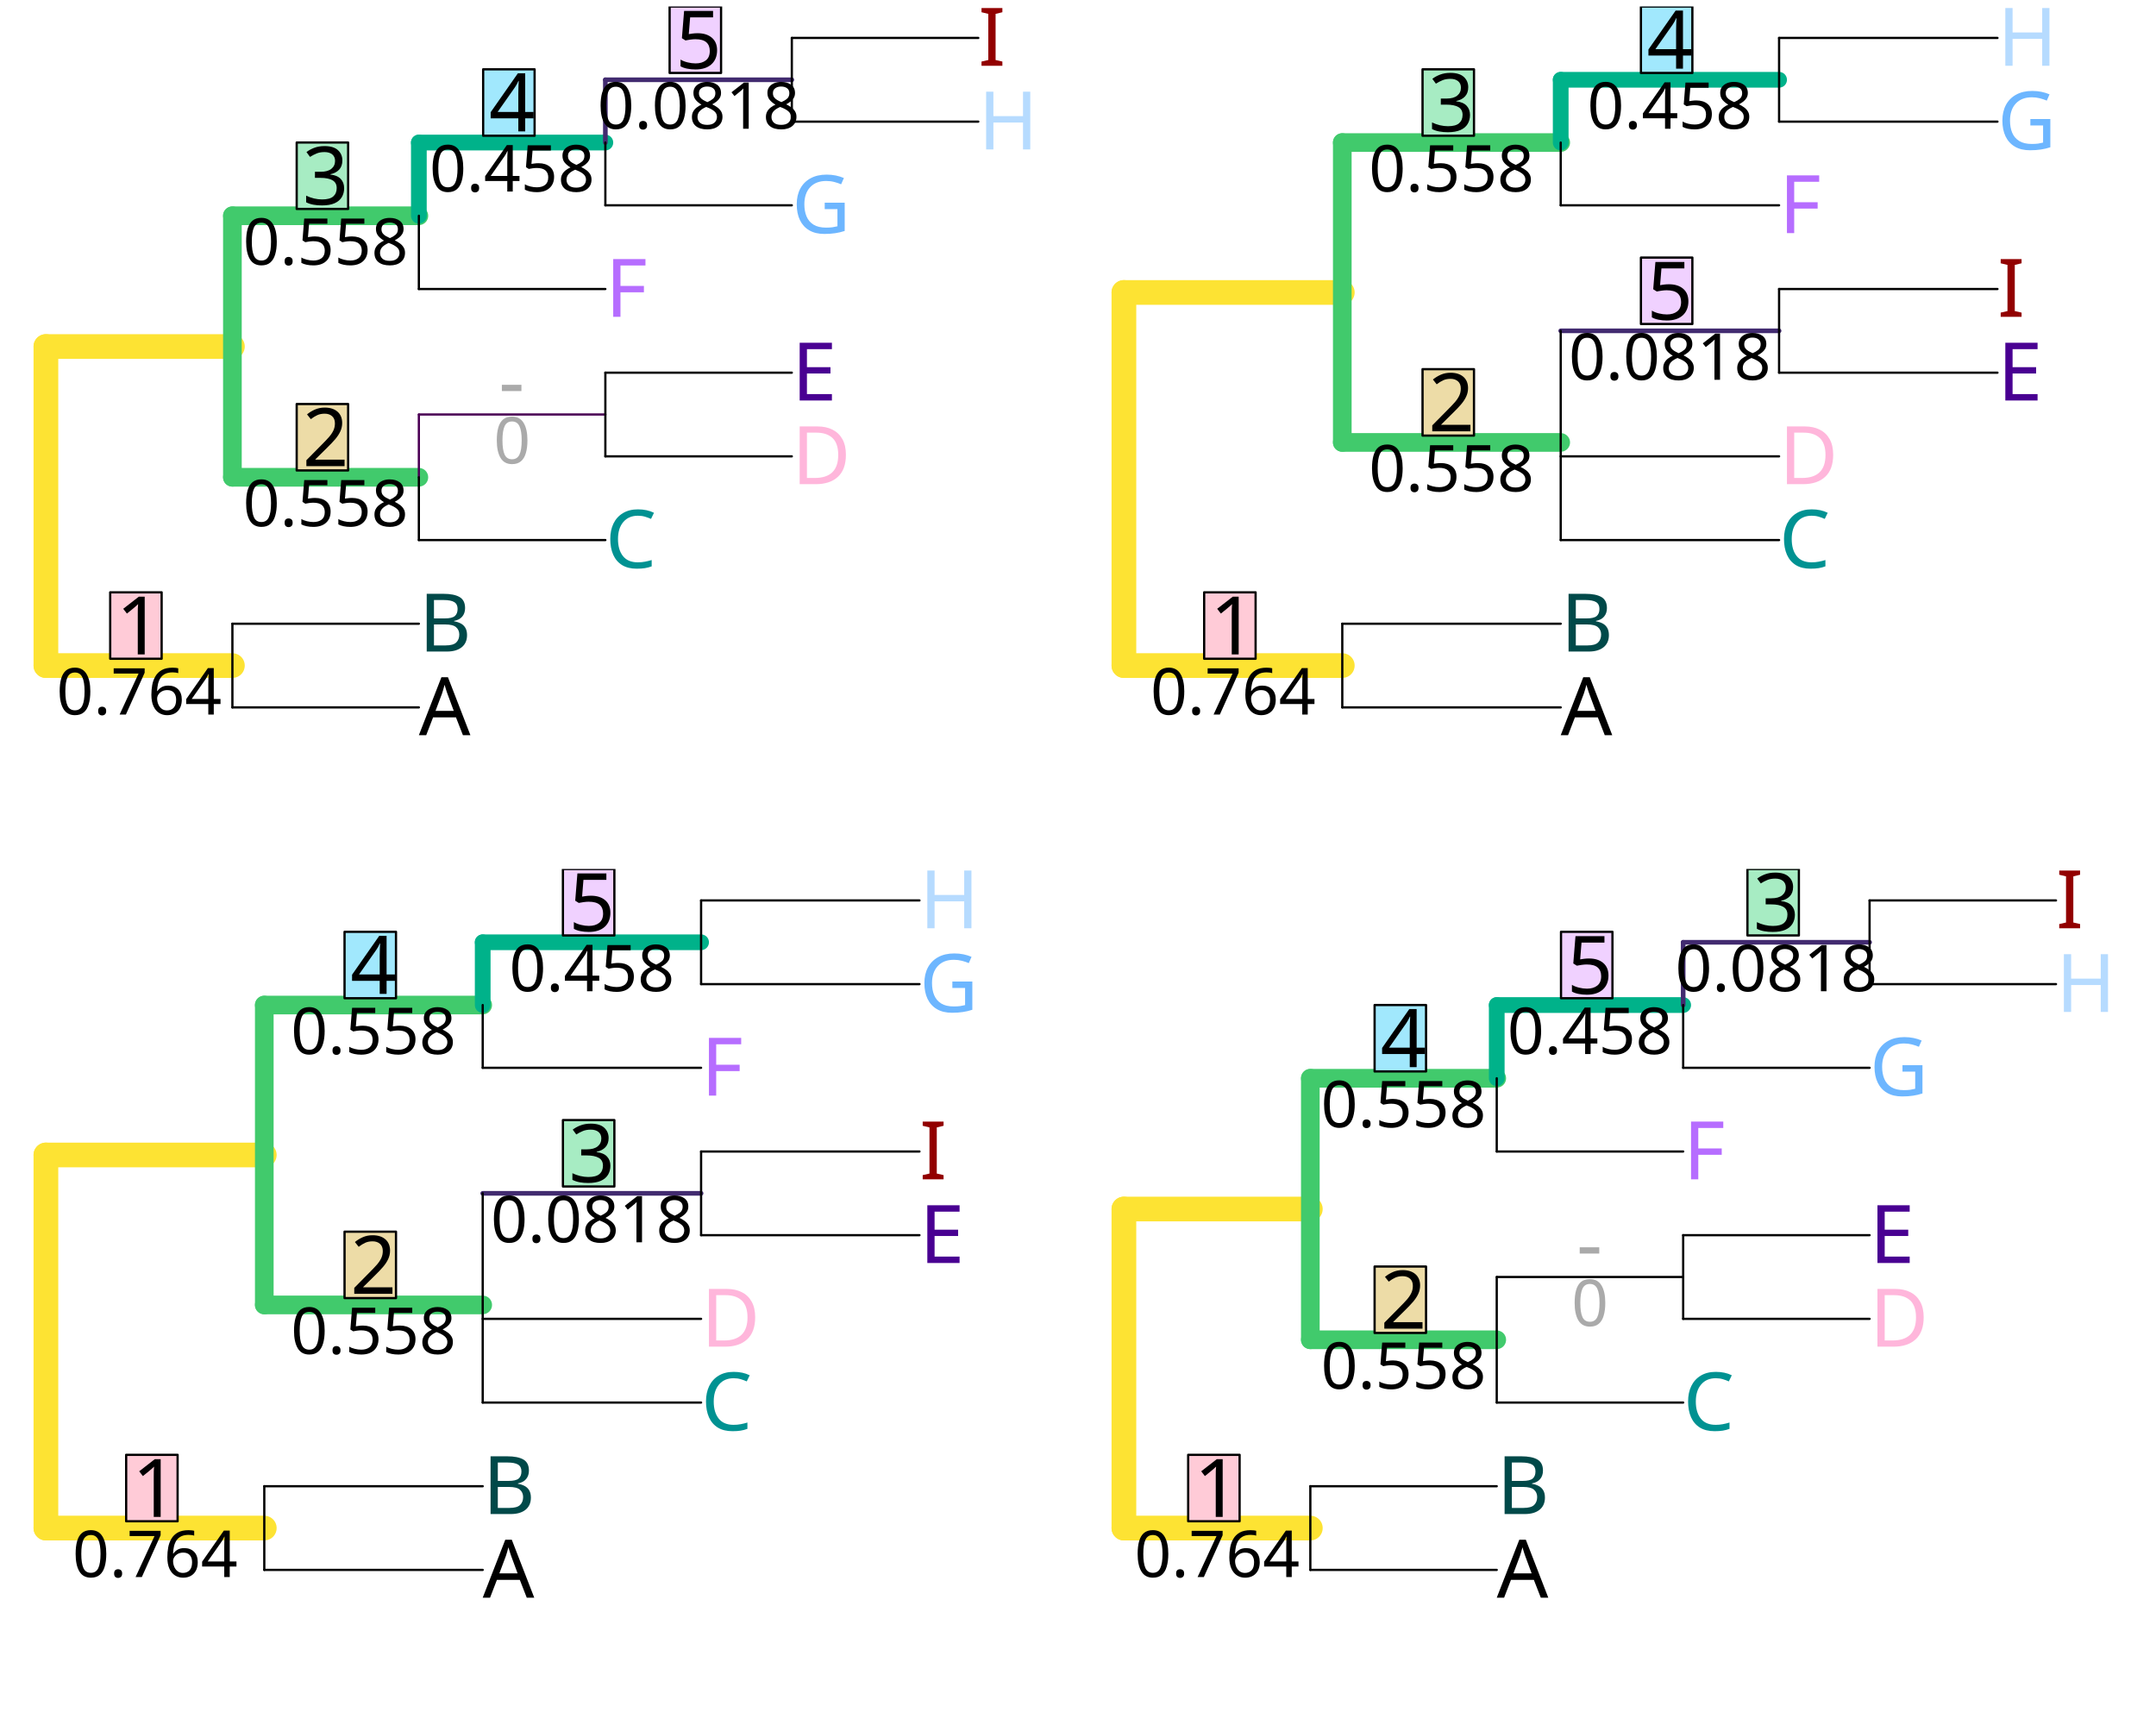
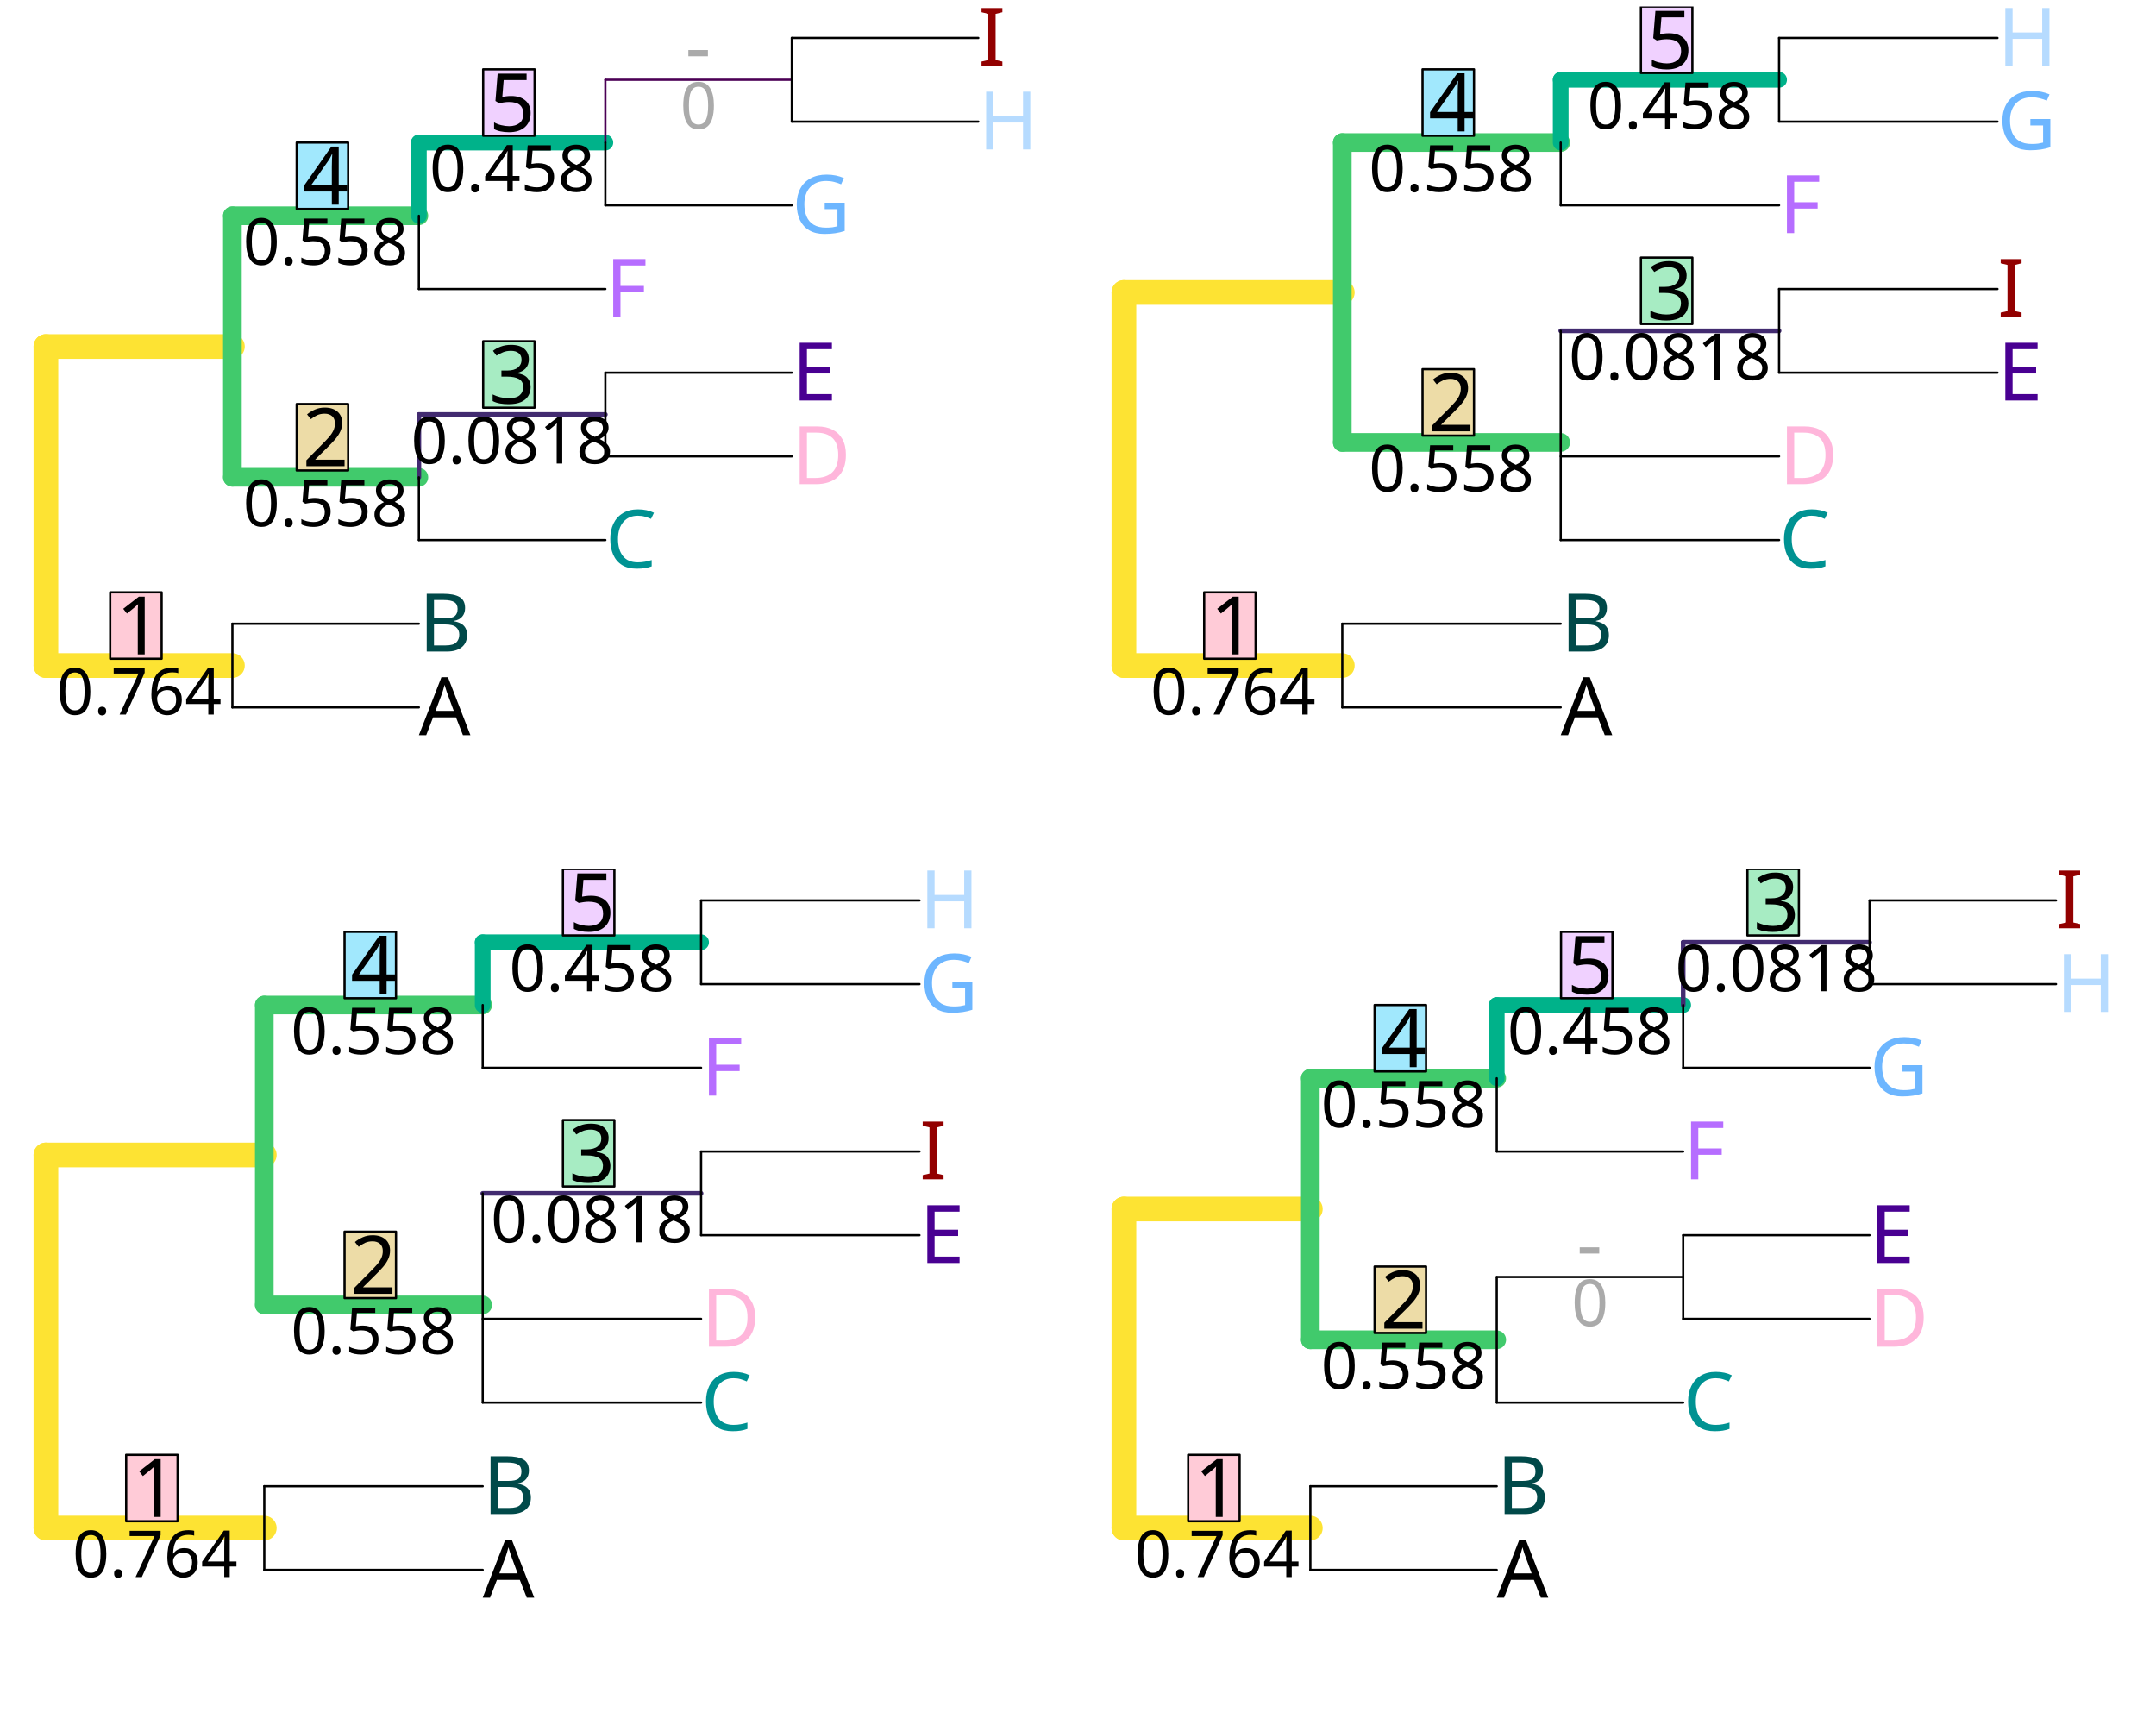
<svg xmlns="http://www.w3.org/2000/svg" class="svglite" data-engine-version="2.0" width="720.00pt" height="576.00pt" viewBox="0 0 720.00 576.00">
  <defs>
    <style type="text/css">
    .svglite line, .svglite polyline, .svglite polygon, .svglite path, .svglite rect, .svglite circle {
      fill: none;
      stroke: #000000;
      stroke-linecap: round;
      stroke-linejoin: round;
      stroke-miterlimit: 10.00;
    }
  </style>
  </defs>
  <rect width="100%" height="100%" style="stroke: none; fill: #FFFFFF;" />
  <defs>
    <clipPath id="cpMC4wMHw3MjAuMDB8MC4wMHw1NzYuMDA=">
      <rect x="0.00" y="0.00" width="720.00" height="576.00" />
    </clipPath>
  </defs>
  <g clip-path="url(#cpMC4wMHw3MjAuMDB8MC4wMHw1NzYuMDA=)">
</g>
  <defs>
    <clipPath id="cpMC4wMHwzNjAuMDB8MC4wMHwyODguMDA=">
      <rect x="0.00" y="0.00" width="360.00" height="288.00" />
    </clipPath>
  </defs>
  <g clip-path="url(#cpMC4wMHwzNjAuMDB8MC4wMHwyODguMDA=)">
</g>
  <defs>
    <clipPath id="cpMi4xNnwzNTcuODR8Mi4xNnwyODUuODQ=">
      <rect x="2.16" y="2.16" width="355.68" height="283.68" />
    </clipPath>
  </defs>
  <g clip-path="url(#cpMi4xNnwzNTcuODR8Mi4xNnwyODUuODQ=)">
    <line x1="15.33" y1="222.24" x2="77.61" y2="222.24" style="stroke-width: 8.25; stroke: #FDE333;" />
    <line x1="77.61" y1="236.21" x2="139.88" y2="236.21" style="stroke-width: 0.75;" />
    <line x1="77.61" y1="208.27" x2="139.88" y2="208.27" style="stroke-width: 0.75;" />
    <line x1="15.33" y1="115.71" x2="77.61" y2="115.71" style="stroke-width: 8.25; stroke: #FDE333;" />
    <line x1="77.61" y1="159.37" x2="139.88" y2="159.37" style="stroke-width: 6.23; stroke: #41CA6C;" />
    <line x1="139.88" y1="180.33" x2="202.16" y2="180.33" style="stroke-width: 0.75;" />
-     <line x1="139.88" y1="138.41" x2="202.16" y2="138.41" style="stroke-width: 0.75; stroke: #4B0055;" />
+     <line x1="139.88" y1="138.41" x2="202.16" y2="138.41" style="stroke-width: 1.55; stroke: #422B70;" />
    <line x1="202.16" y1="152.38" x2="264.43" y2="152.38" style="stroke-width: 0.75;" />
    <line x1="202.16" y1="124.44" x2="264.43" y2="124.44" style="stroke-width: 0.75;" />
    <line x1="77.61" y1="72.05" x2="139.88" y2="72.05" style="stroke-width: 6.23; stroke: #41CA6C;" />
    <line x1="139.88" y1="96.50" x2="202.16" y2="96.50" style="stroke-width: 0.75;" />
    <line x1="139.88" y1="47.60" x2="202.16" y2="47.60" style="stroke-width: 5.25; stroke: #00B28A;" />
    <line x1="202.16" y1="68.55" x2="264.43" y2="68.55" style="stroke-width: 0.75;" />
-     <line x1="202.16" y1="26.64" x2="264.43" y2="26.64" style="stroke-width: 1.55; stroke: #422B70;" />
+     <line x1="202.16" y1="26.64" x2="264.43" y2="26.64" style="stroke-width: 0.75; stroke: #4B0055;" />
    <line x1="264.43" y1="40.61" x2="326.70" y2="40.61" style="stroke-width: 0.75;" />
    <line x1="264.43" y1="12.67" x2="326.70" y2="12.67" style="stroke-width: 0.75;" />
    <line x1="15.33" y1="222.24" x2="15.33" y2="115.71" style="stroke-width: 8.25; stroke: #FDE333;" />
    <line x1="77.61" y1="236.21" x2="77.61" y2="208.27" style="stroke-width: 0.75;" />
    <line x1="77.61" y1="159.37" x2="77.61" y2="72.05" style="stroke-width: 6.23; stroke: #41CA6C;" />
-     <line x1="139.88" y1="159.37" x2="139.88" y2="138.41" style="stroke-width: 0.75; stroke: #4B0055;" />
+     <line x1="139.88" y1="159.37" x2="139.88" y2="138.41" style="stroke-width: 1.55; stroke: #422B70;" />
    <line x1="202.16" y1="152.38" x2="202.16" y2="124.44" style="stroke-width: 0.75;" />
    <line x1="139.88" y1="72.05" x2="139.88" y2="47.60" style="stroke-width: 5.25; stroke: #00B28A;" />
-     <line x1="202.16" y1="47.60" x2="202.16" y2="26.64" style="stroke-width: 1.55; stroke: #422B70;" />
+     <line x1="202.16" y1="47.60" x2="202.16" y2="26.64" style="stroke-width: 0.75; stroke: #4B0055;" />
    <line x1="264.43" y1="40.61" x2="264.43" y2="12.67" style="stroke-width: 0.75;" />
    <line x1="139.88" y1="180.33" x2="139.88" y2="159.37" style="stroke-width: 0.75;" />
    <line x1="139.88" y1="96.50" x2="139.88" y2="72.05" style="stroke-width: 0.75;" />
    <line x1="202.16" y1="68.55" x2="202.16" y2="47.60" style="stroke-width: 0.75;" />
    <text x="139.88" y="245.50" style="font-size: 27.00px; font-family: sans;" textLength="18.01px" lengthAdjust="spacingAndGlyphs">A</text>
    <text x="139.88" y="217.56" style="font-size: 27.00px; fill: #004949; font-family: sans;" textLength="18.01px" lengthAdjust="spacingAndGlyphs">B</text>
    <text x="202.16" y="189.63" style="font-size: 27.00px; fill: #009292; font-family: sans;" textLength="19.50px" lengthAdjust="spacingAndGlyphs">C</text>
    <text x="264.43" y="161.67" style="font-size: 27.00px; fill: #FFB6DB; font-family: sans;" textLength="19.50px" lengthAdjust="spacingAndGlyphs">D</text>
    <text x="264.43" y="133.73" style="font-size: 27.00px; fill: #490092; font-family: sans;" textLength="18.01px" lengthAdjust="spacingAndGlyphs">E</text>
    <text x="202.16" y="105.79" style="font-size: 27.00px; fill: #B66DFF; font-family: sans;" textLength="16.49px" lengthAdjust="spacingAndGlyphs">F</text>
    <text x="264.43" y="77.85" style="font-size: 27.00px; fill: #6DB6FF; font-family: sans;" textLength="21.01px" lengthAdjust="spacingAndGlyphs">G</text>
    <text x="326.70" y="49.90" style="font-size: 27.00px; fill: #B6DBFF; font-family: sans;" textLength="19.50px" lengthAdjust="spacingAndGlyphs">H</text>
    <text x="326.70" y="21.96" style="font-size: 27.00px; fill: #920000; font-family: sans;" textLength="7.50px" lengthAdjust="spacingAndGlyphs">I</text>
    <rect x="36.80" y="197.78" width="17.18" height="22.18" style="stroke-width: 0.75; fill: #FFCBD7;" />
    <rect x="99.08" y="134.91" width="17.18" height="22.18" style="stroke-width: 0.75; fill: #EDDCA7;" />
-     <rect x="99.08" y="47.59" width="17.18" height="22.18" style="stroke-width: 0.75; fill: #A7ECC3;" />
-     <rect x="161.35" y="23.14" width="17.18" height="22.18" style="stroke-width: 0.75; fill: #A1E8FD;" />
-     <rect x="223.62" y="2.18" width="17.18" height="22.18" style="stroke-width: 0.75; fill: #F0D1FF;" />
+     <rect x="161.35" y="113.95" width="17.18" height="22.18" style="stroke-width: 0.75; fill: #A7ECC3;" />
+     <rect x="99.08" y="47.59" width="17.18" height="22.18" style="stroke-width: 0.75; fill: #A1E8FD;" />
+     <rect x="161.35" y="23.14" width="17.18" height="22.18" style="stroke-width: 0.75; fill: #F0D1FF;" />
    <text x="46.47" y="218.52" text-anchor="middle" style="font-size: 27.00px; font-family: sans;" textLength="15.02px" lengthAdjust="spacingAndGlyphs">1</text>
    <text x="108.74" y="155.65" text-anchor="middle" style="font-size: 27.00px; font-family: sans;" textLength="15.02px" lengthAdjust="spacingAndGlyphs">2</text>
-     <text x="108.74" y="68.33" text-anchor="middle" style="font-size: 27.00px; font-family: sans;" textLength="15.02px" lengthAdjust="spacingAndGlyphs">3</text>
-     <text x="171.02" y="43.88" text-anchor="middle" style="font-size: 27.00px; font-family: sans;" textLength="15.02px" lengthAdjust="spacingAndGlyphs">4</text>
-     <text x="233.29" y="22.92" text-anchor="middle" style="font-size: 27.00px; font-family: sans;" textLength="15.02px" lengthAdjust="spacingAndGlyphs">5</text>
+     <text x="171.02" y="134.70" text-anchor="middle" style="font-size: 27.00px; font-family: sans;" textLength="15.02px" lengthAdjust="spacingAndGlyphs">3</text>
+     <text x="108.74" y="68.33" text-anchor="middle" style="font-size: 27.00px; font-family: sans;" textLength="15.02px" lengthAdjust="spacingAndGlyphs">4</text>
+     <text x="171.02" y="43.88" text-anchor="middle" style="font-size: 27.00px; font-family: sans;" textLength="15.02px" lengthAdjust="spacingAndGlyphs">5</text>
    <text x="46.47" y="238.59" text-anchor="middle" style="font-size: 21.60px; font-family: sans;" textLength="54.06px" lengthAdjust="spacingAndGlyphs">0.764</text>
    <text x="108.74" y="175.72" text-anchor="middle" style="font-size: 21.60px; font-family: sans;" textLength="54.06px" lengthAdjust="spacingAndGlyphs">0.558</text>
+     <text x="171.02" y="154.76" text-anchor="middle" style="font-size: 21.60px; font-family: sans;" textLength="66.07px" lengthAdjust="spacingAndGlyphs">0.0818</text>
    <text x="108.74" y="88.40" text-anchor="middle" style="font-size: 21.60px; font-family: sans;" textLength="54.06px" lengthAdjust="spacingAndGlyphs">0.558</text>
    <text x="171.02" y="63.95" text-anchor="middle" style="font-size: 21.60px; font-family: sans;" textLength="54.06px" lengthAdjust="spacingAndGlyphs">0.458</text>
-     <text x="233.29" y="42.99" text-anchor="middle" style="font-size: 21.60px; font-family: sans;" textLength="66.07px" lengthAdjust="spacingAndGlyphs">0.0818</text>
-     <text x="166.52" y="136.77" style="font-size: 27.00px; fill: #AAAAAA; font-family: sans;" textLength="8.99px" lengthAdjust="spacingAndGlyphs">-</text>
-     <text x="171.02" y="154.76" text-anchor="middle" style="font-size: 21.60px; fill: #AAAAAA; font-family: sans;" textLength="12.01px" lengthAdjust="spacingAndGlyphs">0</text>
+     <text x="228.80" y="24.99" style="font-size: 27.00px; fill: #AAAAAA; font-family: sans;" textLength="8.99px" lengthAdjust="spacingAndGlyphs">-</text>
+     <text x="233.29" y="42.99" text-anchor="middle" style="font-size: 21.60px; fill: #AAAAAA; font-family: sans;" textLength="12.01px" lengthAdjust="spacingAndGlyphs">0</text>
  </g>
  <defs>
    <clipPath id="cpMzYyLjE2fDcxNy44NHwyLjE2fDI4NS44NA==">
      <rect x="362.16" y="2.16" width="355.68" height="283.68" />
    </clipPath>
  </defs>
  <g clip-path="url(#cpMzYyLjE2fDcxNy44NHwyLjE2fDI4NS44NA==)">
</g>
  <defs>
    <clipPath id="cpMzYwLjAwfDcyMC4wMHwwLjAwfDI4OC4wMA==">
      <rect x="360.00" y="0.00" width="360.00" height="288.00" />
    </clipPath>
  </defs>
  <g clip-path="url(#cpMzYwLjAwfDcyMC4wMHwwLjAwfDI4OC4wMA==)">
</g>
  <g clip-path="url(#cpMzYyLjE2fDcxNy44NHwyLjE2fDI4NS44NA==)">
    <line x1="375.33" y1="222.24" x2="448.26" y2="222.24" style="stroke-width: 8.25; stroke: #FDE333;" />
    <line x1="448.26" y1="236.21" x2="521.20" y2="236.21" style="stroke-width: 0.75;" />
    <line x1="448.26" y1="208.27" x2="521.20" y2="208.27" style="stroke-width: 0.75;" />
    <line x1="375.33" y1="97.66" x2="448.26" y2="97.66" style="stroke-width: 8.25; stroke: #FDE333;" />
    <line x1="448.26" y1="147.73" x2="521.20" y2="147.73" style="stroke-width: 6.23; stroke: #41CA6C;" />
    <line x1="521.20" y1="180.33" x2="594.13" y2="180.33" style="stroke-width: 0.75;" />
    <line x1="521.20" y1="152.38" x2="594.13" y2="152.38" style="stroke-width: 0.75;" />
    <line x1="521.20" y1="110.47" x2="594.13" y2="110.47" style="stroke-width: 1.55; stroke: #422B70;" />
    <line x1="594.13" y1="124.44" x2="667.06" y2="124.44" style="stroke-width: 0.75;" />
    <line x1="594.13" y1="96.50" x2="667.06" y2="96.50" style="stroke-width: 0.75;" />
    <line x1="448.26" y1="47.60" x2="521.20" y2="47.60" style="stroke-width: 6.23; stroke: #41CA6C;" />
    <line x1="521.20" y1="68.55" x2="594.13" y2="68.55" style="stroke-width: 0.75;" />
    <line x1="521.20" y1="26.64" x2="594.13" y2="26.64" style="stroke-width: 5.25; stroke: #00B28A;" />
    <line x1="594.13" y1="40.61" x2="667.06" y2="40.61" style="stroke-width: 0.75;" />
    <line x1="594.13" y1="12.67" x2="667.06" y2="12.67" style="stroke-width: 0.75;" />
    <line x1="375.33" y1="222.24" x2="375.33" y2="97.66" style="stroke-width: 8.25; stroke: #FDE333;" />
    <line x1="448.26" y1="236.21" x2="448.26" y2="208.27" style="stroke-width: 0.75;" />
    <line x1="448.26" y1="147.73" x2="448.26" y2="47.60" style="stroke-width: 6.23; stroke: #41CA6C;" />
    <line x1="521.20" y1="180.33" x2="521.20" y2="110.47" style="stroke-width: 0.75;" />
    <line x1="594.13" y1="124.44" x2="594.13" y2="96.50" style="stroke-width: 0.75;" />
    <line x1="521.20" y1="47.60" x2="521.20" y2="26.64" style="stroke-width: 5.25; stroke: #00B28A;" />
    <line x1="594.13" y1="40.61" x2="594.13" y2="12.67" style="stroke-width: 0.75;" />
    <line x1="521.20" y1="68.55" x2="521.20" y2="47.60" style="stroke-width: 0.75;" />
    <text x="521.20" y="245.50" style="font-size: 27.00px; font-family: sans;" textLength="18.01px" lengthAdjust="spacingAndGlyphs">A</text>
    <text x="521.20" y="217.56" style="font-size: 27.00px; fill: #004949; font-family: sans;" textLength="18.01px" lengthAdjust="spacingAndGlyphs">B</text>
    <text x="594.13" y="189.63" style="font-size: 27.00px; fill: #009292; font-family: sans;" textLength="19.50px" lengthAdjust="spacingAndGlyphs">C</text>
    <text x="594.13" y="161.67" style="font-size: 27.00px; fill: #FFB6DB; font-family: sans;" textLength="19.50px" lengthAdjust="spacingAndGlyphs">D</text>
    <text x="667.06" y="133.73" style="font-size: 27.00px; fill: #490092; font-family: sans;" textLength="18.01px" lengthAdjust="spacingAndGlyphs">E</text>
    <text x="667.06" y="105.79" style="font-size: 27.00px; fill: #920000; font-family: sans;" textLength="7.50px" lengthAdjust="spacingAndGlyphs">I</text>
    <text x="594.13" y="77.84" style="font-size: 27.00px; fill: #B66DFF; font-family: sans;" textLength="16.49px" lengthAdjust="spacingAndGlyphs">F</text>
    <text x="667.06" y="49.91" style="font-size: 27.00px; fill: #6DB6FF; font-family: sans;" textLength="21.01px" lengthAdjust="spacingAndGlyphs">G</text>
    <text x="667.06" y="21.96" style="font-size: 27.00px; fill: #B6DBFF; font-family: sans;" textLength="19.50px" lengthAdjust="spacingAndGlyphs">H</text>
    <rect x="402.13" y="197.78" width="17.18" height="22.18" style="stroke-width: 0.75; fill: #FFCBD7;" />
    <rect x="475.06" y="123.27" width="17.18" height="22.18" style="stroke-width: 0.75; fill: #EDDCA7;" />
-     <rect x="475.06" y="23.14" width="17.18" height="22.18" style="stroke-width: 0.75; fill: #A7ECC3;" />
-     <rect x="547.99" y="2.18" width="17.18" height="22.18" style="stroke-width: 0.75; fill: #A1E8FD;" />
-     <rect x="547.99" y="86.01" width="17.18" height="22.18" style="stroke-width: 0.75; fill: #F0D1FF;" />
+     <rect x="547.99" y="86.01" width="17.18" height="22.18" style="stroke-width: 0.75; fill: #A7ECC3;" />
+     <rect x="475.06" y="23.14" width="17.18" height="22.18" style="stroke-width: 0.75; fill: #A1E8FD;" />
+     <rect x="547.99" y="2.18" width="17.18" height="22.18" style="stroke-width: 0.75; fill: #F0D1FF;" />
    <text x="411.80" y="218.52" text-anchor="middle" style="font-size: 27.00px; font-family: sans;" textLength="15.02px" lengthAdjust="spacingAndGlyphs">1</text>
    <text x="484.73" y="144.01" text-anchor="middle" style="font-size: 27.00px; font-family: sans;" textLength="15.02px" lengthAdjust="spacingAndGlyphs">2</text>
-     <text x="484.73" y="43.88" text-anchor="middle" style="font-size: 27.00px; font-family: sans;" textLength="15.02px" lengthAdjust="spacingAndGlyphs">3</text>
-     <text x="557.66" y="22.92" text-anchor="middle" style="font-size: 27.00px; font-family: sans;" textLength="15.02px" lengthAdjust="spacingAndGlyphs">4</text>
-     <text x="557.66" y="106.75" text-anchor="middle" style="font-size: 27.00px; font-family: sans;" textLength="15.02px" lengthAdjust="spacingAndGlyphs">5</text>
+     <text x="557.66" y="106.75" text-anchor="middle" style="font-size: 27.00px; font-family: sans;" textLength="15.02px" lengthAdjust="spacingAndGlyphs">3</text>
+     <text x="484.73" y="43.88" text-anchor="middle" style="font-size: 27.00px; font-family: sans;" textLength="15.02px" lengthAdjust="spacingAndGlyphs">4</text>
+     <text x="557.66" y="22.92" text-anchor="middle" style="font-size: 27.00px; font-family: sans;" textLength="15.02px" lengthAdjust="spacingAndGlyphs">5</text>
    <text x="411.80" y="238.59" text-anchor="middle" style="font-size: 21.60px; font-family: sans;" textLength="54.06px" lengthAdjust="spacingAndGlyphs">0.764</text>
    <text x="484.73" y="164.08" text-anchor="middle" style="font-size: 21.60px; font-family: sans;" textLength="54.06px" lengthAdjust="spacingAndGlyphs">0.558</text>
+     <text x="557.66" y="126.82" text-anchor="middle" style="font-size: 21.60px; font-family: sans;" textLength="66.07px" lengthAdjust="spacingAndGlyphs">0.0818</text>
    <text x="484.73" y="63.95" text-anchor="middle" style="font-size: 21.60px; font-family: sans;" textLength="54.06px" lengthAdjust="spacingAndGlyphs">0.558</text>
    <text x="557.66" y="42.99" text-anchor="middle" style="font-size: 21.60px; font-family: sans;" textLength="54.06px" lengthAdjust="spacingAndGlyphs">0.458</text>
-     <text x="557.66" y="126.82" text-anchor="middle" style="font-size: 21.60px; font-family: sans;" textLength="66.07px" lengthAdjust="spacingAndGlyphs">0.0818</text>
  </g>
  <defs>
    <clipPath id="cpMi4xNnwzNTcuODR8MjkwLjE2fDU3My44NA==">
      <rect x="2.16" y="290.16" width="355.68" height="283.68" />
    </clipPath>
  </defs>
  <g clip-path="url(#cpMi4xNnwzNTcuODR8MjkwLjE2fDU3My44NA==)">
</g>
  <defs>
    <clipPath id="cpMC4wMHwzNjAuMDB8Mjg4LjAwfDU3Ni4wMA==">
      <rect x="0.00" y="288.00" width="360.00" height="288.00" />
    </clipPath>
  </defs>
  <g clip-path="url(#cpMC4wMHwzNjAuMDB8Mjg4LjAwfDU3Ni4wMA==)">
</g>
  <g clip-path="url(#cpMi4xNnwzNTcuODR8MjkwLjE2fDU3My44NA==)">
    <line x1="15.33" y1="510.24" x2="88.26" y2="510.24" style="stroke-width: 8.25; stroke: #FDE333;" />
    <line x1="88.26" y1="524.21" x2="161.20" y2="524.21" style="stroke-width: 0.75;" />
    <line x1="88.26" y1="496.27" x2="161.20" y2="496.27" style="stroke-width: 0.75;" />
    <line x1="15.33" y1="385.66" x2="88.26" y2="385.66" style="stroke-width: 8.25; stroke: #FDE333;" />
    <line x1="88.26" y1="435.73" x2="161.20" y2="435.73" style="stroke-width: 6.23; stroke: #41CA6C;" />
    <line x1="161.20" y1="468.33" x2="234.13" y2="468.33" style="stroke-width: 0.75;" />
    <line x1="161.20" y1="440.38" x2="234.13" y2="440.38" style="stroke-width: 0.75;" />
    <line x1="161.20" y1="398.47" x2="234.13" y2="398.47" style="stroke-width: 1.55; stroke: #422B70;" />
    <line x1="234.13" y1="412.44" x2="307.06" y2="412.44" style="stroke-width: 0.75;" />
    <line x1="234.13" y1="384.50" x2="307.06" y2="384.50" style="stroke-width: 0.75;" />
    <line x1="88.26" y1="335.60" x2="161.20" y2="335.60" style="stroke-width: 6.23; stroke: #41CA6C;" />
    <line x1="161.20" y1="356.55" x2="234.13" y2="356.55" style="stroke-width: 0.75;" />
    <line x1="161.20" y1="314.64" x2="234.13" y2="314.64" style="stroke-width: 5.25; stroke: #00B28A;" />
    <line x1="234.13" y1="328.61" x2="307.06" y2="328.61" style="stroke-width: 0.75;" />
    <line x1="234.13" y1="300.67" x2="307.06" y2="300.67" style="stroke-width: 0.75;" />
    <line x1="15.33" y1="510.24" x2="15.33" y2="385.66" style="stroke-width: 8.25; stroke: #FDE333;" />
    <line x1="88.26" y1="524.21" x2="88.26" y2="496.27" style="stroke-width: 0.75;" />
    <line x1="88.26" y1="435.73" x2="88.26" y2="335.60" style="stroke-width: 6.23; stroke: #41CA6C;" />
    <line x1="161.20" y1="468.33" x2="161.20" y2="398.47" style="stroke-width: 0.75;" />
    <line x1="234.13" y1="412.44" x2="234.13" y2="384.50" style="stroke-width: 0.75;" />
    <line x1="161.20" y1="335.60" x2="161.20" y2="314.64" style="stroke-width: 5.25; stroke: #00B28A;" />
    <line x1="234.13" y1="328.61" x2="234.13" y2="300.67" style="stroke-width: 0.75;" />
    <line x1="161.20" y1="356.55" x2="161.20" y2="335.60" style="stroke-width: 0.75;" />
    <text x="161.20" y="533.50" style="font-size: 27.00px; font-family: sans;" textLength="18.01px" lengthAdjust="spacingAndGlyphs">A</text>
    <text x="161.20" y="505.56" style="font-size: 27.00px; fill: #004949; font-family: sans;" textLength="18.01px" lengthAdjust="spacingAndGlyphs">B</text>
    <text x="234.13" y="477.63" style="font-size: 27.00px; fill: #009292; font-family: sans;" textLength="19.50px" lengthAdjust="spacingAndGlyphs">C</text>
    <text x="234.13" y="449.67" style="font-size: 27.00px; fill: #FFB6DB; font-family: sans;" textLength="19.50px" lengthAdjust="spacingAndGlyphs">D</text>
    <text x="307.06" y="421.73" style="font-size: 27.00px; fill: #490092; font-family: sans;" textLength="18.01px" lengthAdjust="spacingAndGlyphs">E</text>
    <text x="307.06" y="393.79" style="font-size: 27.00px; fill: #920000; font-family: sans;" textLength="7.50px" lengthAdjust="spacingAndGlyphs">I</text>
    <text x="234.13" y="365.84" style="font-size: 27.00px; fill: #B66DFF; font-family: sans;" textLength="16.49px" lengthAdjust="spacingAndGlyphs">F</text>
    <text x="307.06" y="337.91" style="font-size: 27.00px; fill: #6DB6FF; font-family: sans;" textLength="21.01px" lengthAdjust="spacingAndGlyphs">G</text>
    <text x="307.06" y="309.96" style="font-size: 27.00px; fill: #B6DBFF; font-family: sans;" textLength="19.50px" lengthAdjust="spacingAndGlyphs">H</text>
    <rect x="42.13" y="485.78" width="17.18" height="22.18" style="stroke-width: 0.75; fill: #FFCBD7;" />
    <rect x="115.06" y="411.27" width="17.18" height="22.18" style="stroke-width: 0.75; fill: #EDDCA7;" />
    <rect x="187.99" y="374.01" width="17.18" height="22.18" style="stroke-width: 0.75; fill: #A7ECC3;" />
    <rect x="115.06" y="311.14" width="17.18" height="22.18" style="stroke-width: 0.75; fill: #A1E8FD;" />
    <rect x="187.99" y="290.18" width="17.18" height="22.18" style="stroke-width: 0.75; fill: #F0D1FF;" />
    <text x="51.80" y="506.52" text-anchor="middle" style="font-size: 27.00px; font-family: sans;" textLength="15.02px" lengthAdjust="spacingAndGlyphs">1</text>
    <text x="124.73" y="432.01" text-anchor="middle" style="font-size: 27.00px; font-family: sans;" textLength="15.02px" lengthAdjust="spacingAndGlyphs">2</text>
    <text x="197.66" y="394.75" text-anchor="middle" style="font-size: 27.00px; font-family: sans;" textLength="15.02px" lengthAdjust="spacingAndGlyphs">3</text>
    <text x="124.73" y="331.88" text-anchor="middle" style="font-size: 27.00px; font-family: sans;" textLength="15.02px" lengthAdjust="spacingAndGlyphs">4</text>
    <text x="197.66" y="310.92" text-anchor="middle" style="font-size: 27.00px; font-family: sans;" textLength="15.02px" lengthAdjust="spacingAndGlyphs">5</text>
    <text x="51.80" y="526.59" text-anchor="middle" style="font-size: 21.60px; font-family: sans;" textLength="54.06px" lengthAdjust="spacingAndGlyphs">0.764</text>
    <text x="124.73" y="452.08" text-anchor="middle" style="font-size: 21.60px; font-family: sans;" textLength="54.06px" lengthAdjust="spacingAndGlyphs">0.558</text>
    <text x="197.66" y="414.82" text-anchor="middle" style="font-size: 21.60px; font-family: sans;" textLength="66.07px" lengthAdjust="spacingAndGlyphs">0.0818</text>
    <text x="124.73" y="351.95" text-anchor="middle" style="font-size: 21.60px; font-family: sans;" textLength="54.06px" lengthAdjust="spacingAndGlyphs">0.558</text>
    <text x="197.66" y="330.99" text-anchor="middle" style="font-size: 21.60px; font-family: sans;" textLength="54.06px" lengthAdjust="spacingAndGlyphs">0.458</text>
  </g>
  <defs>
    <clipPath id="cpMzYyLjE2fDcxNy44NHwyOTAuMTZ8NTczLjg0">
      <rect x="362.16" y="290.16" width="355.68" height="283.68" />
    </clipPath>
  </defs>
  <g clip-path="url(#cpMzYyLjE2fDcxNy44NHwyOTAuMTZ8NTczLjg0)">
</g>
  <defs>
    <clipPath id="cpMzYwLjAwfDcyMC4wMHwyODguMDB8NTc2LjAw">
      <rect x="360.00" y="288.00" width="360.00" height="288.00" />
    </clipPath>
  </defs>
  <g clip-path="url(#cpMzYwLjAwfDcyMC4wMHwyODguMDB8NTc2LjAw)">
</g>
  <g clip-path="url(#cpMzYyLjE2fDcxNy44NHwyOTAuMTZ8NTczLjg0)">
    <line x1="375.33" y1="510.24" x2="437.59" y2="510.24" style="stroke-width: 8.25; stroke: #FDE333;" />
    <line x1="437.59" y1="524.21" x2="499.84" y2="524.21" style="stroke-width: 0.75;" />
    <line x1="437.59" y1="496.27" x2="499.84" y2="496.27" style="stroke-width: 0.75;" />
    <line x1="375.33" y1="403.71" x2="437.59" y2="403.71" style="stroke-width: 8.25; stroke: #FDE333;" />
    <line x1="437.59" y1="447.37" x2="499.84" y2="447.37" style="stroke-width: 6.23; stroke: #41CA6C;" />
    <line x1="499.84" y1="468.33" x2="562.10" y2="468.33" style="stroke-width: 0.75;" />
    <line x1="499.84" y1="426.41" x2="562.10" y2="426.41" style="stroke-width: 0.75;" />
    <line x1="562.10" y1="440.38" x2="624.35" y2="440.38" style="stroke-width: 0.75;" />
    <line x1="562.10" y1="412.44" x2="624.35" y2="412.44" style="stroke-width: 0.75;" />
    <line x1="437.59" y1="360.05" x2="499.84" y2="360.05" style="stroke-width: 6.23; stroke: #41CA6C;" />
    <line x1="499.84" y1="384.50" x2="562.10" y2="384.50" style="stroke-width: 0.75;" />
    <line x1="499.84" y1="335.60" x2="562.10" y2="335.60" style="stroke-width: 5.25; stroke: #00B28A;" />
    <line x1="562.10" y1="356.55" x2="624.35" y2="356.55" style="stroke-width: 0.75;" />
    <line x1="562.10" y1="314.64" x2="624.35" y2="314.64" style="stroke-width: 1.55; stroke: #422B70;" />
    <line x1="624.35" y1="328.61" x2="686.61" y2="328.61" style="stroke-width: 0.75;" />
    <line x1="624.35" y1="300.67" x2="686.61" y2="300.67" style="stroke-width: 0.75;" />
    <line x1="375.33" y1="510.24" x2="375.33" y2="403.71" style="stroke-width: 8.25; stroke: #FDE333;" />
    <line x1="437.59" y1="524.21" x2="437.59" y2="496.27" style="stroke-width: 0.75;" />
    <line x1="437.59" y1="447.37" x2="437.59" y2="360.05" style="stroke-width: 6.23; stroke: #41CA6C;" />
    <line x1="499.84" y1="468.33" x2="499.84" y2="426.41" style="stroke-width: 0.75;" />
    <line x1="562.10" y1="440.38" x2="562.10" y2="412.44" style="stroke-width: 0.75;" />
    <line x1="499.84" y1="360.05" x2="499.84" y2="335.60" style="stroke-width: 5.25; stroke: #00B28A;" />
    <line x1="562.10" y1="335.60" x2="562.10" y2="314.64" style="stroke-width: 1.55; stroke: #422B70;" />
    <line x1="624.35" y1="328.61" x2="624.35" y2="300.67" style="stroke-width: 0.75;" />
    <line x1="499.84" y1="384.50" x2="499.84" y2="360.05" style="stroke-width: 0.75;" />
    <line x1="562.10" y1="356.55" x2="562.10" y2="335.60" style="stroke-width: 0.75;" />
    <text x="499.84" y="533.50" style="font-size: 27.00px; font-family: sans;" textLength="18.01px" lengthAdjust="spacingAndGlyphs">A</text>
    <text x="499.84" y="505.56" style="font-size: 27.00px; fill: #004949; font-family: sans;" textLength="18.01px" lengthAdjust="spacingAndGlyphs">B</text>
    <text x="562.10" y="477.63" style="font-size: 27.00px; fill: #009292; font-family: sans;" textLength="19.50px" lengthAdjust="spacingAndGlyphs">C</text>
    <text x="624.35" y="449.67" style="font-size: 27.00px; fill: #FFB6DB; font-family: sans;" textLength="19.50px" lengthAdjust="spacingAndGlyphs">D</text>
    <text x="624.35" y="421.73" style="font-size: 27.00px; fill: #490092; font-family: sans;" textLength="18.01px" lengthAdjust="spacingAndGlyphs">E</text>
    <text x="562.10" y="393.79" style="font-size: 27.00px; fill: #B66DFF; font-family: sans;" textLength="16.49px" lengthAdjust="spacingAndGlyphs">F</text>
    <text x="624.35" y="365.85" style="font-size: 27.00px; fill: #6DB6FF; font-family: sans;" textLength="21.01px" lengthAdjust="spacingAndGlyphs">G</text>
    <text x="686.61" y="337.90" style="font-size: 27.00px; fill: #B6DBFF; font-family: sans;" textLength="19.50px" lengthAdjust="spacingAndGlyphs">H</text>
    <text x="686.61" y="309.96" style="font-size: 27.00px; fill: #920000; font-family: sans;" textLength="7.50px" lengthAdjust="spacingAndGlyphs">I</text>
    <rect x="396.79" y="485.78" width="17.18" height="22.18" style="stroke-width: 0.75; fill: #FFCBD7;" />
    <rect x="459.05" y="422.91" width="17.18" height="22.18" style="stroke-width: 0.75; fill: #EDDCA7;" />
    <rect x="583.56" y="290.18" width="17.18" height="22.18" style="stroke-width: 0.75; fill: #A7ECC3;" />
    <rect x="459.05" y="335.59" width="17.18" height="22.18" style="stroke-width: 0.75; fill: #A1E8FD;" />
    <rect x="521.30" y="311.14" width="17.18" height="22.18" style="stroke-width: 0.75; fill: #F0D1FF;" />
    <text x="406.46" y="506.52" text-anchor="middle" style="font-size: 27.00px; font-family: sans;" textLength="15.02px" lengthAdjust="spacingAndGlyphs">1</text>
    <text x="468.72" y="443.65" text-anchor="middle" style="font-size: 27.00px; font-family: sans;" textLength="15.02px" lengthAdjust="spacingAndGlyphs">2</text>
    <text x="593.22" y="310.92" text-anchor="middle" style="font-size: 27.00px; font-family: sans;" textLength="15.02px" lengthAdjust="spacingAndGlyphs">3</text>
    <text x="468.72" y="356.33" text-anchor="middle" style="font-size: 27.00px; font-family: sans;" textLength="15.02px" lengthAdjust="spacingAndGlyphs">4</text>
    <text x="530.97" y="331.88" text-anchor="middle" style="font-size: 27.00px; font-family: sans;" textLength="15.02px" lengthAdjust="spacingAndGlyphs">5</text>
    <text x="406.46" y="526.59" text-anchor="middle" style="font-size: 21.60px; font-family: sans;" textLength="54.06px" lengthAdjust="spacingAndGlyphs">0.764</text>
    <text x="468.72" y="463.72" text-anchor="middle" style="font-size: 21.60px; font-family: sans;" textLength="54.06px" lengthAdjust="spacingAndGlyphs">0.558</text>
    <text x="593.22" y="330.99" text-anchor="middle" style="font-size: 21.60px; font-family: sans;" textLength="66.07px" lengthAdjust="spacingAndGlyphs">0.0818</text>
    <text x="468.72" y="376.40" text-anchor="middle" style="font-size: 21.60px; font-family: sans;" textLength="54.06px" lengthAdjust="spacingAndGlyphs">0.558</text>
    <text x="530.97" y="351.95" text-anchor="middle" style="font-size: 21.60px; font-family: sans;" textLength="54.06px" lengthAdjust="spacingAndGlyphs">0.458</text>
    <text x="526.47" y="424.77" style="font-size: 27.00px; fill: #AAAAAA; font-family: sans;" textLength="8.99px" lengthAdjust="spacingAndGlyphs">-</text>
    <text x="530.97" y="442.76" text-anchor="middle" style="font-size: 21.60px; fill: #AAAAAA; font-family: sans;" textLength="12.01px" lengthAdjust="spacingAndGlyphs">0</text>
  </g>
</svg>
